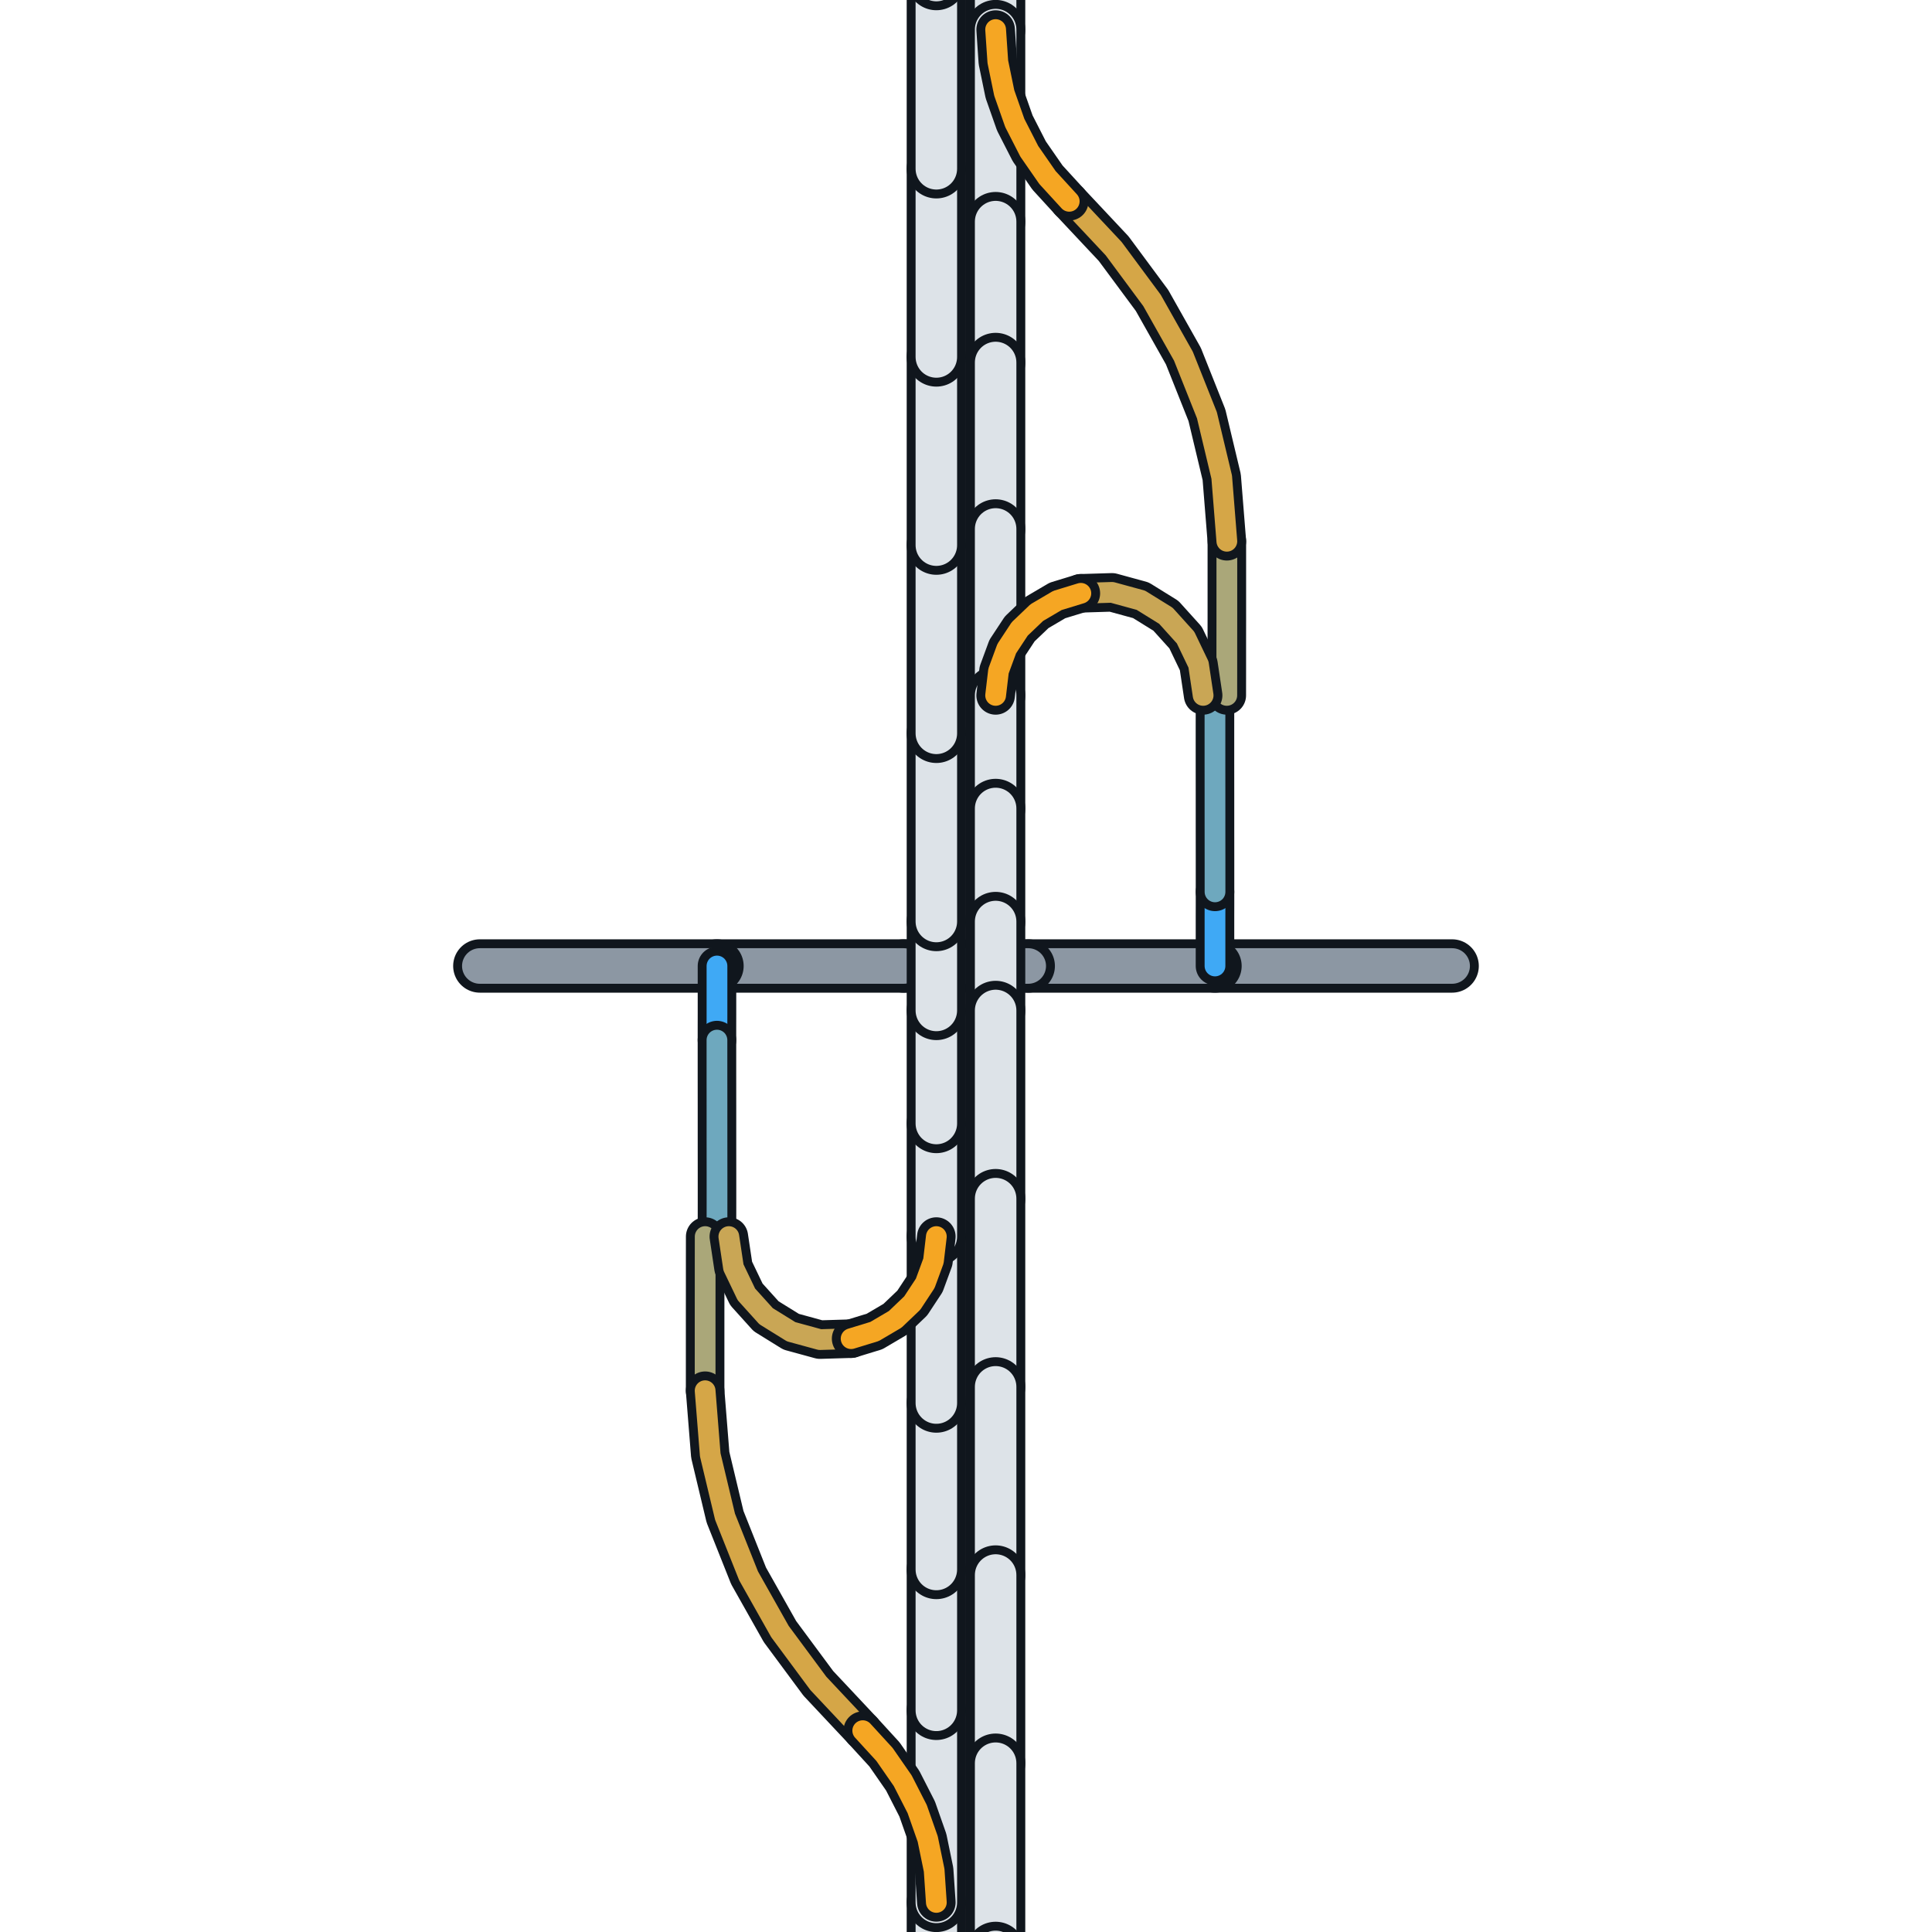
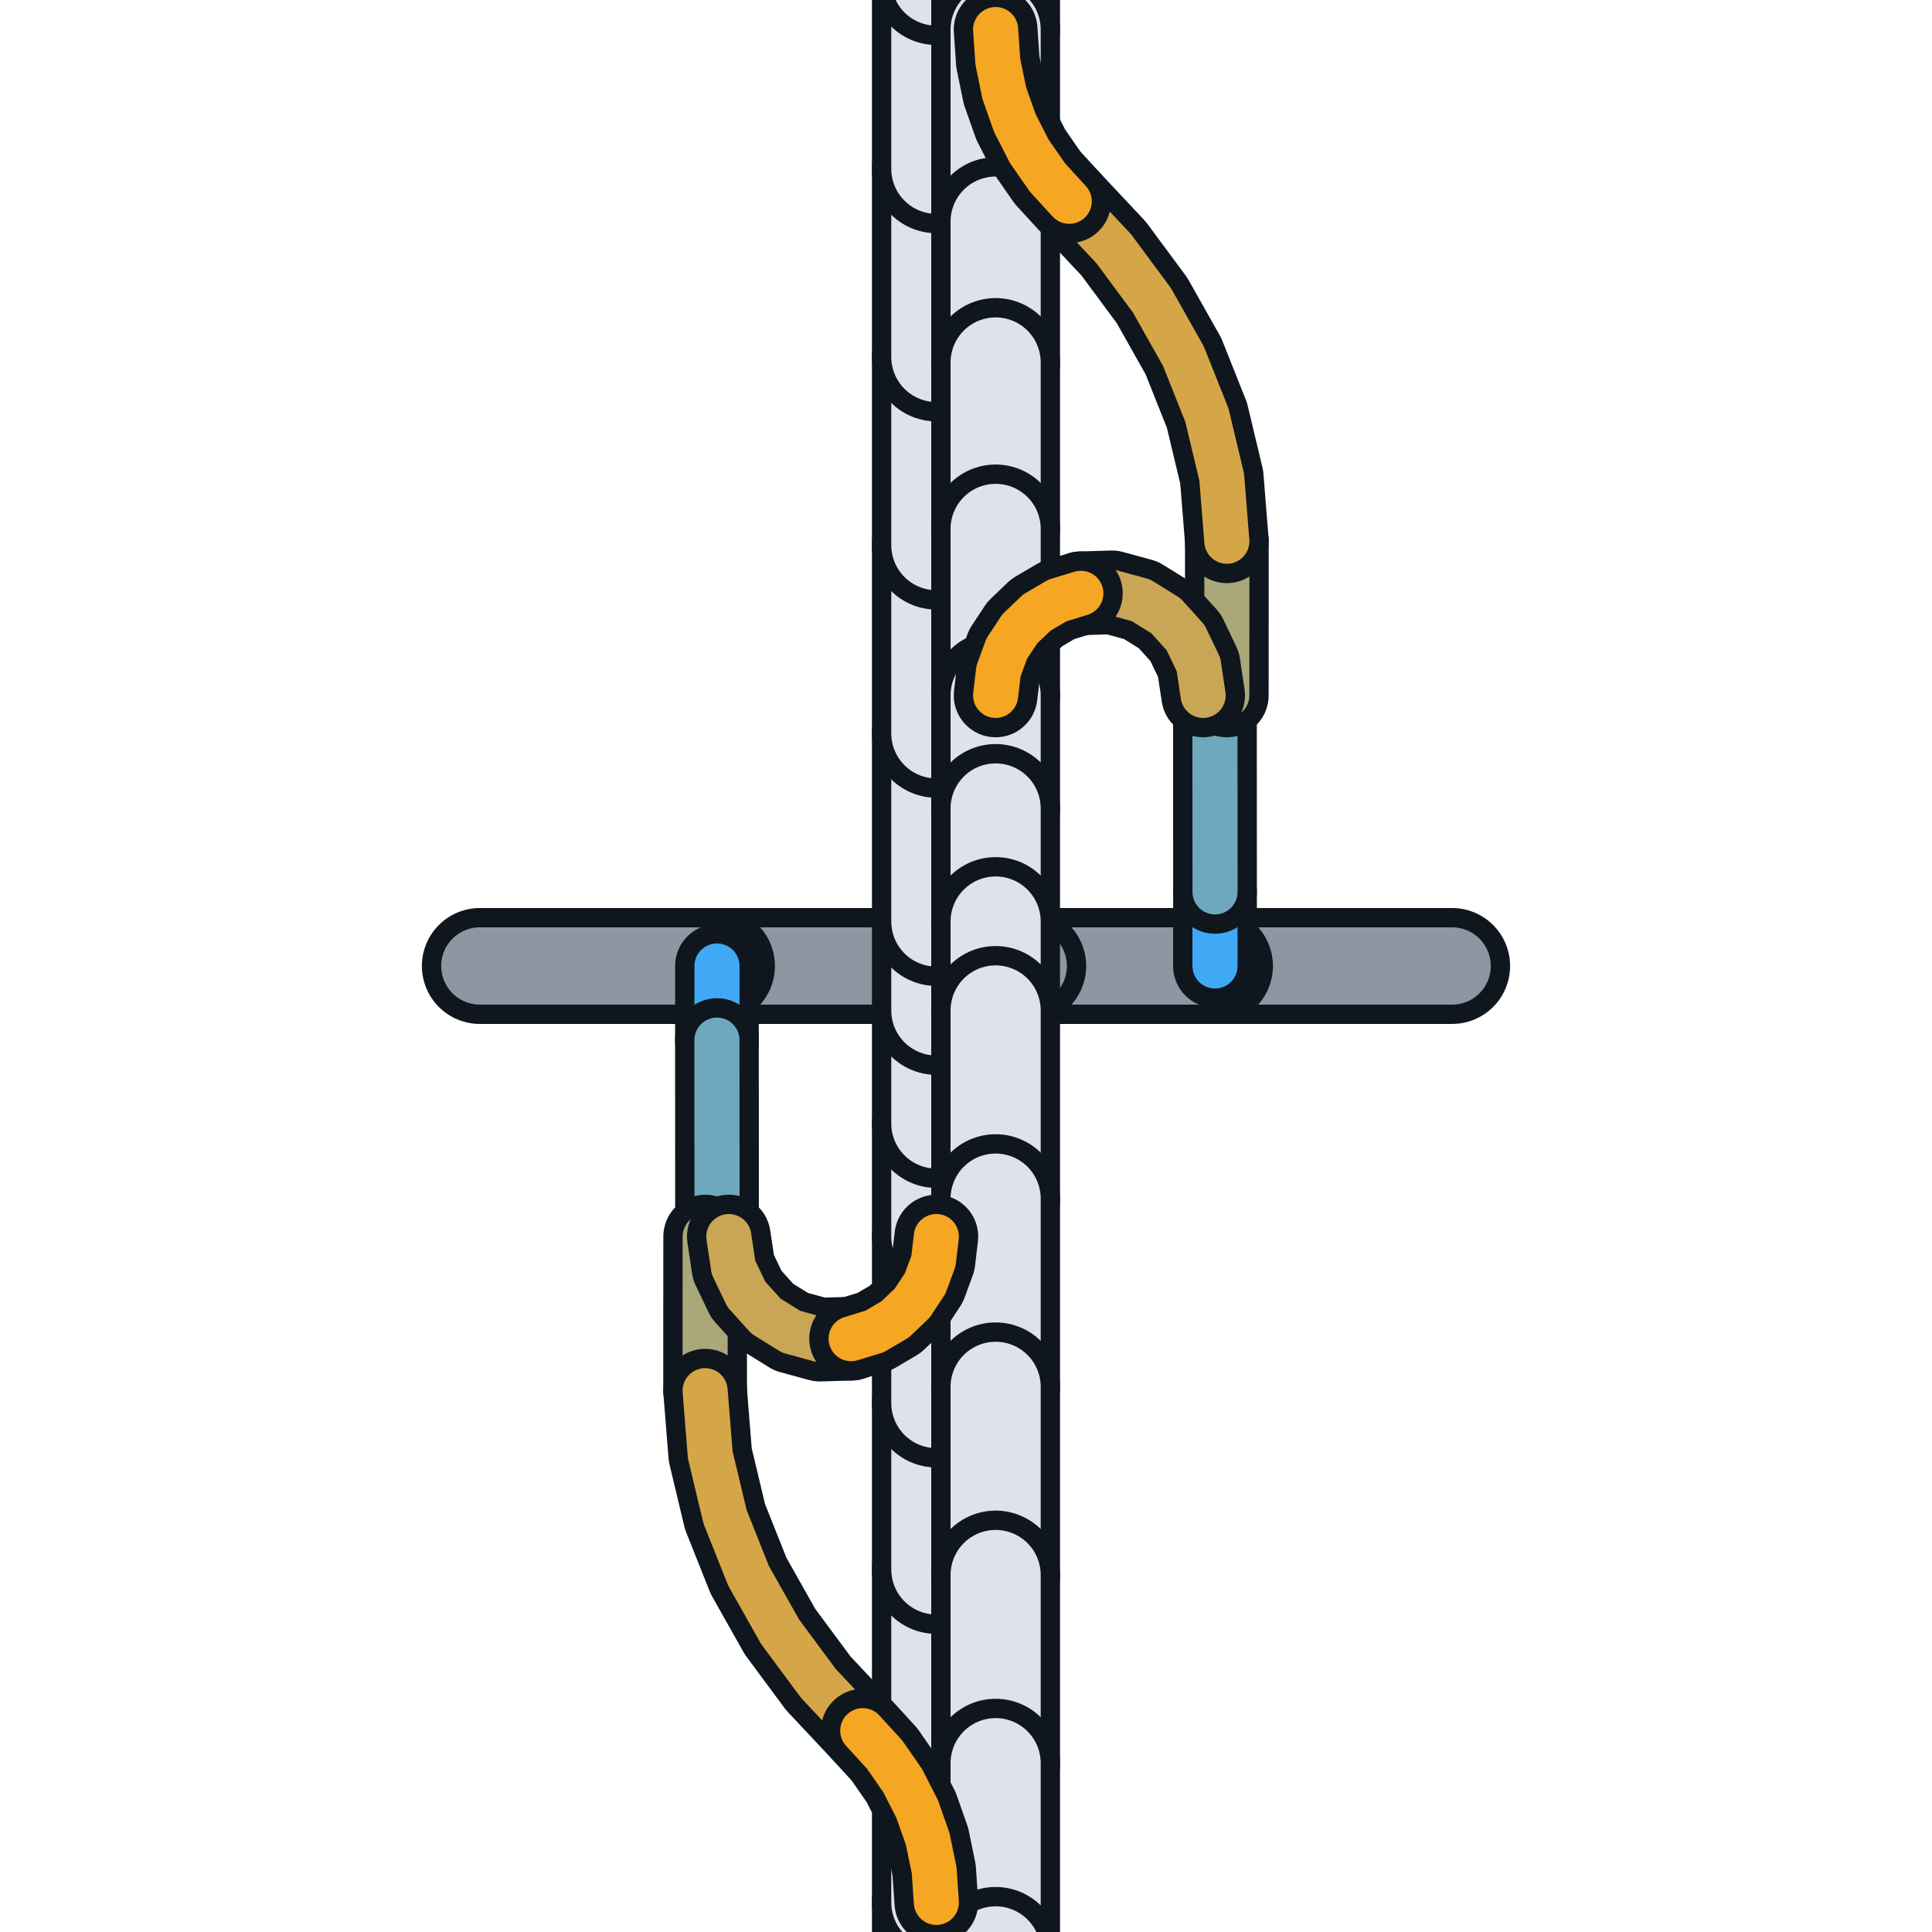
<svg xmlns="http://www.w3.org/2000/svg" viewBox="-325.87 -325.87 651.75 651.75">
-   <path d="M84,0L97.33,0L110.67,0L124,0L137.33,0L150.67,0L164,0" stroke="#10161d" stroke-width="18" fill="none" stroke-linecap="round" stroke-linejoin="round" />
-   <path d="M84,0L97.33,0L110.67,0L124,0L137.33,0L150.67,0L164,0" stroke="#8C97A3" stroke-width="12" fill="none" stroke-linecap="round" stroke-linejoin="round" />
-   <path d="M21,0L31.5,0L42,0L52.5,0L63,0L73.5,0L84,0" stroke="#10161d" stroke-width="18" fill="none" stroke-linecap="round" stroke-linejoin="round" />
-   <path d="M21,0L31.5,0L42,0L52.5,0L63,0L73.5,0L84,0" stroke="#8C97A3" stroke-width="12" fill="none" stroke-linecap="round" stroke-linejoin="round" />
-   <path d="M-21,-0L-14,-0L-7,-0L0,-0L7,0L14,0L21,0" stroke="#10161d" stroke-width="18" fill="none" stroke-linecap="round" stroke-linejoin="round" />
-   <path d="M-21,-0L-14,-0L-7,-0L0,-0L7,0L14,0L21,0" stroke="#8C97A3" stroke-width="12" fill="none" stroke-linecap="round" stroke-linejoin="round" />
-   <path d="M-84,-0L-73.5,-0L-63,-0L-52.5,-0L-42,-0L-31.5,-0L-21,-0" stroke="#10161d" stroke-width="18" fill="none" stroke-linecap="round" stroke-linejoin="round" />
-   <path d="M-84,-0L-73.5,-0L-63,-0L-52.5,-0L-42,-0L-31.5,-0L-21,-0" stroke="#8C97A3" stroke-width="12" fill="none" stroke-linecap="round" stroke-linejoin="round" />
-   <path d="M-164,-0L-150.67,-0L-137.33,-0L-124,-0L-110.67,-0L-97.33,-0L-84,-0" stroke="#10161d" stroke-width="18" fill="none" stroke-linecap="round" stroke-linejoin="round" />
-   <path d="M-164,-0L-150.67,-0L-137.33,-0L-124,-0L-110.67,-0L-97.33,-0L-84,-0" stroke="#8C97A3" stroke-width="12" fill="none" stroke-linecap="round" stroke-linejoin="round" />
-   <path d="M-84.01,25L-84.01,20.83L-84,16.67L-84,12.5L-84,8.33L-84,4.17L-84,-0" stroke="#10161d" stroke-width="13" fill="none" stroke-linecap="round" stroke-linejoin="round" />
-   <path d="M-84.01,25L-84.01,20.83L-84,16.67L-84,12.5L-84,8.33L-84,4.17L-84,-0" stroke="#3FA9F5" stroke-width="7" fill="none" stroke-linecap="round" stroke-linejoin="round" />
-   <path d="M84.01,-25L84.01,-20.83L84,-16.67L84,-12.5L84,-8.33L84,-4.17L84,0" stroke="#10161d" stroke-width="13" fill="none" stroke-linecap="round" stroke-linejoin="round" />
-   <path d="M84.01,-25L84.01,-20.83L84,-16.67L84,-12.5L84,-8.33L84,-4.17L84,0" stroke="#3FA9F5" stroke-width="7" fill="none" stroke-linecap="round" stroke-linejoin="round" />
-   <path d="M-84,91.28L-83.99,80.24L-83.99,69.19L-84,58.14L-84,47.09L-84.01,36.05L-84.01,25" stroke="#10161d" stroke-width="13" fill="none" stroke-linecap="round" stroke-linejoin="round" />
-   <path d="M-84,91.28L-83.99,80.24L-83.99,69.19L-84,58.14L-84,47.09L-84.01,36.05L-84.01,25" stroke="#6EA8BE" stroke-width="7" fill="none" stroke-linecap="round" stroke-linejoin="round" />
-   <path d="M84,-91.28L83.99,-80.24L83.99,-69.19L84,-58.14L84,-47.09L84.01,-36.05L84.01,-25" stroke="#10161d" stroke-width="13" fill="none" stroke-linecap="round" stroke-linejoin="round" />
-   <path d="M84,-91.28L83.99,-80.24L83.99,-69.19L84,-58.14L84,-47.09L84.01,-36.05L84.01,-25" stroke="#6EA8BE" stroke-width="7" fill="none" stroke-linecap="round" stroke-linejoin="round" />
-   <path d="M-87.98,91.28L-87.99,99.95L-87.99,108.62L-88,117.28L-88,125.95L-88,134.62L-88,143.28" stroke="#10161d" stroke-width="13" fill="none" stroke-linecap="round" stroke-linejoin="round" />
-   <path d="M-87.98,91.28L-87.99,99.95L-87.99,108.62L-88,117.28L-88,125.95L-88,134.62L-88,143.28" stroke="#AAA779" stroke-width="7" fill="none" stroke-linecap="round" stroke-linejoin="round" />
-   <path d="M87.98,-91.28L87.99,-99.95L87.99,-108.62L88,-117.28L88,-125.95L88,-134.62L88,-143.28" stroke="#10161d" stroke-width="13" fill="none" stroke-linecap="round" stroke-linejoin="round" />
-   <path d="M87.98,-91.28L87.99,-99.95L87.99,-108.62L88,-117.28L88,-125.95L88,-134.62L88,-143.28" stroke="#AAA779" stroke-width="7" fill="none" stroke-linecap="round" stroke-linejoin="round" />
-   <path d="M-38.75,125.72L-49.26,126.04L-58.99,123.38L-67.43,118.15L-74.08,110.78L-78.44,101.69L-80,91.28" stroke="#10161d" stroke-width="13" fill="none" stroke-linecap="round" stroke-linejoin="round" />
-   <path d="M-38.75,125.72L-49.26,126.04L-58.99,123.38L-67.43,118.15L-74.08,110.78L-78.44,101.69L-80,91.28" stroke="#C9A655" stroke-width="7" fill="none" stroke-linecap="round" stroke-linejoin="round" />
-   <path d="M38.75,-125.72L49.26,-126.04L58.99,-123.38L67.43,-118.15L74.08,-110.78L78.44,-101.69L80,-91.28" stroke="#10161d" stroke-width="13" fill="none" stroke-linecap="round" stroke-linejoin="round" />
-   <path d="M38.75,-125.72L49.26,-126.04L58.99,-123.38L67.43,-118.15L74.08,-110.78L78.44,-101.69L80,-91.28" stroke="#C9A655" stroke-width="7" fill="none" stroke-linecap="round" stroke-linejoin="round" />
-   <path d="M-88,143.28L-86.27,164.92L-81.28,185.8L-73.34,205.74L-62.75,224.53L-49.81,242L-34.83,257.96" stroke="#10161d" stroke-width="13" fill="none" stroke-linecap="round" stroke-linejoin="round" />
-   <path d="M-88,143.28L-86.27,164.92L-81.28,185.8L-73.34,205.74L-62.75,224.53L-49.81,242L-34.83,257.96" stroke="#D5A647" stroke-width="7" fill="none" stroke-linecap="round" stroke-linejoin="round" />
-   <path d="M88,-143.28L86.27,-164.92L81.28,-185.8L73.34,-205.74L62.75,-224.53L49.81,-242L34.83,-257.96" stroke="#10161d" stroke-width="13" fill="none" stroke-linecap="round" stroke-linejoin="round" />
-   <path d="M88,-143.28L86.27,-164.92L81.28,-185.8L73.34,-205.74L62.75,-224.53L49.81,-242L34.83,-257.96" stroke="#D5A647" stroke-width="7" fill="none" stroke-linecap="round" stroke-linejoin="round" />
-   <path d="M-10,355.9L-10,362.57L-10,369.23L-10,375.9L-10,382.57L-10,389.23L-10,395.9" stroke="#10161d" stroke-width="20" fill="none" stroke-linecap="round" stroke-linejoin="round" />
-   <path d="M-10,355.9L-10,362.57L-10,369.23L-10,375.9L-10,382.57L-10,389.23L-10,395.9" stroke="#DDE3E8" stroke-width="14" fill="none" stroke-linecap="round" stroke-linejoin="round" />
-   <path d="M-10,315.9L-10,322.57L-10,329.23L-10,335.9L-10,342.57L-10,349.23L-10,355.9" stroke="#10161d" stroke-width="20" fill="none" stroke-linecap="round" stroke-linejoin="round" />
-   <path d="M-10,315.9L-10,322.57L-10,329.23L-10,335.9L-10,342.57L-10,349.23L-10,355.9" stroke="#DDE3E8" stroke-width="14" fill="none" stroke-linecap="round" stroke-linejoin="round" />
-   <path d="M-10,251.11L-10,261.91L-10,272.71L-10,283.51L-10,294.3L-10,305.1L-10,315.9" stroke="#10161d" stroke-width="20" fill="none" stroke-linecap="round" stroke-linejoin="round" />
-   <path d="M-10,251.11L-10,261.91L-10,272.71L-10,283.51L-10,294.3L-10,305.1L-10,315.9" stroke="#DDE3E8" stroke-width="14" fill="none" stroke-linecap="round" stroke-linejoin="round" />
-   <path d="M-10,203.59L-10,211.51L-10,219.43L-10,227.35L-10,235.27L-10,243.19L-10,251.11" stroke="#10161d" stroke-width="20" fill="none" stroke-linecap="round" stroke-linejoin="round" />
-   <path d="M-10,203.59L-10,211.51L-10,219.43L-10,227.35L-10,235.27L-10,243.19L-10,251.11" stroke="#DDE3E8" stroke-width="14" fill="none" stroke-linecap="round" stroke-linejoin="round" />
-   <path d="M-10,147.44L-10,156.8L-10,166.16L-10,175.52L-10,184.87L-10,194.23L-10,203.59" stroke="#10161d" stroke-width="20" fill="none" stroke-linecap="round" stroke-linejoin="round" />
-   <path d="M-10,147.44L-10,156.8L-10,166.16L-10,175.52L-10,184.87L-10,194.23L-10,203.59" stroke="#DDE3E8" stroke-width="14" fill="none" stroke-linecap="round" stroke-linejoin="round" />
-   <path d="M-10,91.28L-10,100.64L-10,110L-10,119.36L-10,128.72L-10,138.08L-10,147.44" stroke="#10161d" stroke-width="20" fill="none" stroke-linecap="round" stroke-linejoin="round" />
-   <path d="M-10,91.28L-10,100.64L-10,110L-10,119.36L-10,128.72L-10,138.08L-10,147.44" stroke="#DDE3E8" stroke-width="14" fill="none" stroke-linecap="round" stroke-linejoin="round" />
-   <path d="M-10,53.14L-10,59.5L-10,65.86L-10,72.21L-10,78.57L-10,84.93L-10,91.28" stroke="#10161d" stroke-width="20" fill="none" stroke-linecap="round" stroke-linejoin="round" />
-   <path d="M-10,53.14L-10,59.5L-10,65.86L-10,72.21L-10,78.57L-10,84.93L-10,91.28" stroke="#DDE3E8" stroke-width="14" fill="none" stroke-linecap="round" stroke-linejoin="round" />
-   <path d="M-10,15L-10,21.36L-10,27.71L-10,34.07L-10,40.43L-10,46.79L-10,53.14" stroke="#10161d" stroke-width="20" fill="none" stroke-linecap="round" stroke-linejoin="round" />
-   <path d="M-10,15L-10,21.36L-10,27.71L-10,34.07L-10,40.43L-10,46.79L-10,53.14" stroke="#DDE3E8" stroke-width="14" fill="none" stroke-linecap="round" stroke-linejoin="round" />
-   <path d="M-10,-15L-10,-10L-10,-5L-10,-0L-10,5L-10,10L-10,15" stroke="#10161d" stroke-width="20" fill="none" stroke-linecap="round" stroke-linejoin="round" />
-   <path d="M-10,-15L-10,-10L-10,-5L-10,-0L-10,5L-10,10L-10,15" stroke="#DDE3E8" stroke-width="14" fill="none" stroke-linecap="round" stroke-linejoin="round" />
-   <path d="M-10,-78.48L-10,-67.9L-10,-57.32L-10,-46.74L-10,-36.16L-10,-25.58L-10,-15" stroke="#10161d" stroke-width="20" fill="none" stroke-linecap="round" stroke-linejoin="round" />
-   <path d="M-10,-78.48L-10,-67.9L-10,-57.32L-10,-46.74L-10,-36.16L-10,-25.58L-10,-15" stroke="#DDE3E8" stroke-width="14" fill="none" stroke-linecap="round" stroke-linejoin="round" />
-   <path d="M-10,-141.97L-10,-131.39L-10,-120.81L-10,-110.22L-10,-99.64L-10,-89.06L-10,-78.48" stroke="#10161d" stroke-width="20" fill="none" stroke-linecap="round" stroke-linejoin="round" />
-   <path d="M-10,-141.97L-10,-131.39L-10,-120.81L-10,-110.22L-10,-99.64L-10,-89.06L-10,-78.48" stroke="#DDE3E8" stroke-width="14" fill="none" stroke-linecap="round" stroke-linejoin="round" />
-   <path d="M-10,-205.45L-10,-194.87L-10,-184.29L-10,-173.71L-10,-163.13L-10,-152.55L-10,-141.97" stroke="#10161d" stroke-width="20" fill="none" stroke-linecap="round" stroke-linejoin="round" />
-   <path d="M-10,-205.45L-10,-194.87L-10,-184.29L-10,-173.71L-10,-163.13L-10,-152.55L-10,-141.97" stroke="#DDE3E8" stroke-width="14" fill="none" stroke-linecap="round" stroke-linejoin="round" />
-   <path d="M-10,-268.93L-10,-258.35L-10,-247.77L-10,-237.19L-10,-226.61L-10,-216.03L-10,-205.45" stroke="#10161d" stroke-width="20" fill="none" stroke-linecap="round" stroke-linejoin="round" />
-   <path d="M-10,-268.93L-10,-258.35L-10,-247.77L-10,-237.19L-10,-226.61L-10,-216.03L-10,-205.45" stroke="#DDE3E8" stroke-width="14" fill="none" stroke-linecap="round" stroke-linejoin="round" />
-   <path d="M-10,-332.42L-10,-321.84L-10,-311.26L-10,-300.67L-10,-290.09L-10,-279.51L-10,-268.93" stroke="#10161d" stroke-width="20" fill="none" stroke-linecap="round" stroke-linejoin="round" />
-   <path d="M-10,-332.42L-10,-321.84L-10,-311.26L-10,-300.67L-10,-290.09L-10,-279.51L-10,-268.93" stroke="#DDE3E8" stroke-width="14" fill="none" stroke-linecap="round" stroke-linejoin="round" />
-   <path d="M-10,-395.9L-10,-385.32L-10,-374.74L-10,-364.16L-10,-353.58L-10,-343L-10,-332.42" stroke="#10161d" stroke-width="20" fill="none" stroke-linecap="round" stroke-linejoin="round" />
-   <path d="M-10,-395.9L-10,-385.32L-10,-374.74L-10,-364.16L-10,-353.58L-10,-343L-10,-332.42" stroke="#DDE3E8" stroke-width="14" fill="none" stroke-linecap="round" stroke-linejoin="round" />
-   <path d="M10,-355.9L10,-362.57L10,-369.23L10,-375.9L10,-382.57L10,-389.23L10,-395.9" stroke="#10161d" stroke-width="20" fill="none" stroke-linecap="round" stroke-linejoin="round" />
-   <path d="M10,-355.9L10,-362.57L10,-369.23L10,-375.9L10,-382.57L10,-389.23L10,-395.9" stroke="#DDE3E8" stroke-width="14" fill="none" stroke-linecap="round" stroke-linejoin="round" />
-   <path d="M10,-315.9L10,-322.57L10,-329.23L10,-335.9L10,-342.57L10,-349.23L10,-355.9" stroke="#10161d" stroke-width="20" fill="none" stroke-linecap="round" stroke-linejoin="round" />
-   <path d="M10,-315.9L10,-322.57L10,-329.23L10,-335.9L10,-342.57L10,-349.23L10,-355.9" stroke="#DDE3E8" stroke-width="14" fill="none" stroke-linecap="round" stroke-linejoin="round" />
-   <path d="M10,-251.11L10,-261.91L10,-272.71L10,-283.51L10,-294.3L10,-305.1L10,-315.9" stroke="#10161d" stroke-width="20" fill="none" stroke-linecap="round" stroke-linejoin="round" />
-   <path d="M10,-251.11L10,-261.91L10,-272.71L10,-283.51L10,-294.3L10,-305.1L10,-315.9" stroke="#DDE3E8" stroke-width="14" fill="none" stroke-linecap="round" stroke-linejoin="round" />
-   <path d="M10,-203.59L10,-211.51L10,-219.43L10,-227.35L10,-235.27L10,-243.19L10,-251.11" stroke="#10161d" stroke-width="20" fill="none" stroke-linecap="round" stroke-linejoin="round" />
-   <path d="M10,-203.59L10,-211.51L10,-219.43L10,-227.35L10,-235.27L10,-243.19L10,-251.11" stroke="#DDE3E8" stroke-width="14" fill="none" stroke-linecap="round" stroke-linejoin="round" />
-   <path d="M10,-147.44L10,-156.8L10,-166.16L10,-175.52L10,-184.87L10,-194.23L10,-203.59" stroke="#10161d" stroke-width="20" fill="none" stroke-linecap="round" stroke-linejoin="round" />
-   <path d="M10,-147.44L10,-156.8L10,-166.16L10,-175.52L10,-184.87L10,-194.23L10,-203.59" stroke="#DDE3E8" stroke-width="14" fill="none" stroke-linecap="round" stroke-linejoin="round" />
-   <path d="M10,-91.28L10,-100.64L10,-110L10,-119.36L10,-128.72L10,-138.08L10,-147.44" stroke="#10161d" stroke-width="20" fill="none" stroke-linecap="round" stroke-linejoin="round" />
-   <path d="M10,-91.28L10,-100.64L10,-110L10,-119.36L10,-128.72L10,-138.08L10,-147.44" stroke="#DDE3E8" stroke-width="14" fill="none" stroke-linecap="round" stroke-linejoin="round" />
-   <path d="M10,-53.14L10,-59.5L10,-65.86L10,-72.21L10,-78.57L10,-84.93L10,-91.28" stroke="#10161d" stroke-width="20" fill="none" stroke-linecap="round" stroke-linejoin="round" />
-   <path d="M10,-53.14L10,-59.5L10,-65.86L10,-72.21L10,-78.57L10,-84.93L10,-91.28" stroke="#DDE3E8" stroke-width="14" fill="none" stroke-linecap="round" stroke-linejoin="round" />
-   <path d="M10,-15L10,-21.36L10,-27.71L10,-34.07L10,-40.43L10,-46.79L10,-53.14" stroke="#10161d" stroke-width="20" fill="none" stroke-linecap="round" stroke-linejoin="round" />
-   <path d="M10,-15L10,-21.36L10,-27.71L10,-34.07L10,-40.43L10,-46.79L10,-53.14" stroke="#DDE3E8" stroke-width="14" fill="none" stroke-linecap="round" stroke-linejoin="round" />
-   <path d="M10,15L10,10L10,5L10,0L10,-5L10,-10L10,-15" stroke="#10161d" stroke-width="20" fill="none" stroke-linecap="round" stroke-linejoin="round" />
-   <path d="M10,15L10,10L10,5L10,0L10,-5L10,-10L10,-15" stroke="#DDE3E8" stroke-width="14" fill="none" stroke-linecap="round" stroke-linejoin="round" />
-   <path d="M10,78.48L10,67.9L10,57.32L10,46.74L10,36.16L10,25.58L10,15" stroke="#10161d" stroke-width="20" fill="none" stroke-linecap="round" stroke-linejoin="round" />
-   <path d="M10,78.48L10,67.9L10,57.32L10,46.74L10,36.16L10,25.58L10,15" stroke="#DDE3E8" stroke-width="14" fill="none" stroke-linecap="round" stroke-linejoin="round" />
-   <path d="M10,141.97L10,131.39L10,120.81L10,110.22L10,99.64L10,89.06L10,78.48" stroke="#10161d" stroke-width="20" fill="none" stroke-linecap="round" stroke-linejoin="round" />
-   <path d="M10,141.97L10,131.39L10,120.81L10,110.22L10,99.64L10,89.06L10,78.48" stroke="#DDE3E8" stroke-width="14" fill="none" stroke-linecap="round" stroke-linejoin="round" />
-   <path d="M10,205.45L10,194.87L10,184.29L10,173.71L10,163.13L10,152.55L10,141.97" stroke="#10161d" stroke-width="20" fill="none" stroke-linecap="round" stroke-linejoin="round" />
-   <path d="M10,205.45L10,194.87L10,184.29L10,173.71L10,163.13L10,152.55L10,141.97" stroke="#DDE3E8" stroke-width="14" fill="none" stroke-linecap="round" stroke-linejoin="round" />
-   <path d="M10,268.93L10,258.35L10,247.77L10,237.19L10,226.61L10,216.03L10,205.45" stroke="#10161d" stroke-width="20" fill="none" stroke-linecap="round" stroke-linejoin="round" />
-   <path d="M10,268.93L10,258.35L10,247.77L10,237.19L10,226.61L10,216.03L10,205.45" stroke="#DDE3E8" stroke-width="14" fill="none" stroke-linecap="round" stroke-linejoin="round" />
-   <path d="M10,332.42L10,321.84L10,311.26L10,300.67L10,290.09L10,279.51L10,268.93" stroke="#10161d" stroke-width="20" fill="none" stroke-linecap="round" stroke-linejoin="round" />
-   <path d="M10,332.42L10,321.84L10,311.26L10,300.67L10,290.09L10,279.51L10,268.93" stroke="#DDE3E8" stroke-width="14" fill="none" stroke-linecap="round" stroke-linejoin="round" />
-   <path d="M10,395.9L10,385.32L10,374.74L10,364.16L10,353.58L10,343L10,332.42" stroke="#10161d" stroke-width="20" fill="none" stroke-linecap="round" stroke-linejoin="round" />
-   <path d="M10,395.9L10,385.32L10,374.74L10,364.16L10,353.58L10,343L10,332.42" stroke="#DDE3E8" stroke-width="14" fill="none" stroke-linecap="round" stroke-linejoin="round" />
-   <path d="M-10,91.28L-10.97,99.5L-13.75,107.06L-18.13,113.71L-23.89,119.21L-30.84,123.3L-38.75,125.72" stroke="#10161d" stroke-width="13" fill="none" stroke-linecap="round" stroke-linejoin="round" />
-   <path d="M-10,91.28L-10.97,99.5L-13.75,107.06L-18.13,113.71L-23.89,119.21L-30.84,123.3L-38.75,125.72" stroke="#F5A623" stroke-width="7" fill="none" stroke-linecap="round" stroke-linejoin="round" />
-   <path d="M-34.83,257.96L-27.49,265.98L-21.35,274.83L-16.47,284.38L-12.91,294.5L-10.74,305.05L-10,315.9" stroke="#10161d" stroke-width="13" fill="none" stroke-linecap="round" stroke-linejoin="round" />
-   <path d="M-34.83,257.96L-27.49,265.98L-21.35,274.83L-16.47,284.38L-12.91,294.5L-10.74,305.05L-10,315.9" stroke="#F5A623" stroke-width="7" fill="none" stroke-linecap="round" stroke-linejoin="round" />
-   <path d="M10,-91.28L10.97,-99.5L13.75,-107.06L18.13,-113.71L23.89,-119.21L30.84,-123.3L38.75,-125.72" stroke="#10161d" stroke-width="13" fill="none" stroke-linecap="round" stroke-linejoin="round" />
-   <path d="M10,-91.28L10.97,-99.5L13.75,-107.06L18.13,-113.71L23.89,-119.21L30.84,-123.3L38.75,-125.72" stroke="#F5A623" stroke-width="7" fill="none" stroke-linecap="round" stroke-linejoin="round" />
-   <path d="M34.83,-257.96L27.49,-265.98L21.35,-274.83L16.47,-284.38L12.91,-294.5L10.74,-305.05L10,-315.9" stroke="#10161d" stroke-width="13" fill="none" stroke-linecap="round" stroke-linejoin="round" />
-   <path d="M34.83,-257.96L27.49,-265.98L21.35,-274.83L16.47,-284.38L12.91,-294.5L10.74,-305.05L10,-315.9" stroke="#F5A623" stroke-width="7" fill="none" stroke-linecap="round" stroke-linejoin="round" />
+   <path d="M84,0L97.33,0L110.67,0L124,0L137.33,0L150.67,0L164,0" stroke="#10161d" stroke-width="39.1" fill="none" stroke-linecap="round" stroke-linejoin="round" />
+   <path d="M84,0L97.33,0L110.67,0L124,0L137.33,0L150.67,0L164,0" stroke="#8C97A3" stroke-width="26.07" fill="none" stroke-linecap="round" stroke-linejoin="round" />
+   <path d="M21,0L31.5,0L42,0L52.5,0L63,0L73.5,0L84,0" stroke="#10161d" stroke-width="39.1" fill="none" stroke-linecap="round" stroke-linejoin="round" />
+   <path d="M21,0L31.5,0L42,0L52.5,0L63,0L73.5,0L84,0" stroke="#8C97A3" stroke-width="26.07" fill="none" stroke-linecap="round" stroke-linejoin="round" />
+   <path d="M-21,-0L-14,-0L-7,-0L0,-0L7,0L14,0L21,0" stroke="#10161d" stroke-width="39.1" fill="none" stroke-linecap="round" stroke-linejoin="round" />
+   <path d="M-21,-0L-14,-0L-7,-0L0,-0L7,0L14,0L21,0" stroke="#8C97A3" stroke-width="26.07" fill="none" stroke-linecap="round" stroke-linejoin="round" />
+   <path d="M-84,-0L-73.5,-0L-63,-0L-52.5,-0L-42,-0L-31.5,-0L-21,-0" stroke="#10161d" stroke-width="39.1" fill="none" stroke-linecap="round" stroke-linejoin="round" />
+   <path d="M-84,-0L-73.5,-0L-63,-0L-52.5,-0L-42,-0L-31.5,-0L-21,-0" stroke="#8C97A3" stroke-width="26.07" fill="none" stroke-linecap="round" stroke-linejoin="round" />
+   <path d="M-164,-0L-150.67,-0L-137.33,-0L-124,-0L-110.67,-0L-97.33,-0L-84,-0" stroke="#10161d" stroke-width="39.1" fill="none" stroke-linecap="round" stroke-linejoin="round" />
+   <path d="M-164,-0L-150.67,-0L-137.33,-0L-124,-0L-110.67,-0L-97.33,-0L-84,-0" stroke="#8C97A3" stroke-width="26.07" fill="none" stroke-linecap="round" stroke-linejoin="round" />
+   <path d="M-84.01,25L-84.01,20.83L-84,16.67L-84,12.5L-84,8.33L-84,4.17L-84,-0" stroke="#10161d" stroke-width="28.24" fill="none" stroke-linecap="round" stroke-linejoin="round" />
+   <path d="M-84.01,25L-84.01,20.83L-84,16.67L-84,12.5L-84,8.33L-84,4.17L-84,-0" stroke="#3FA9F5" stroke-width="15.21" fill="none" stroke-linecap="round" stroke-linejoin="round" />
+   <path d="M84.01,-25L84.01,-20.83L84,-16.67L84,-12.5L84,-8.33L84,-4.17L84,0" stroke="#10161d" stroke-width="28.24" fill="none" stroke-linecap="round" stroke-linejoin="round" />
+   <path d="M84.01,-25L84.01,-20.83L84,-16.67L84,-12.5L84,-8.33L84,-4.17L84,0" stroke="#3FA9F5" stroke-width="15.21" fill="none" stroke-linecap="round" stroke-linejoin="round" />
+   <path d="M-84,91.28L-83.99,80.24L-83.99,69.19L-84,58.14L-84,47.09L-84.01,36.05L-84.01,25" stroke="#10161d" stroke-width="28.24" fill="none" stroke-linecap="round" stroke-linejoin="round" />
+   <path d="M-84,91.28L-83.99,80.24L-83.99,69.19L-84,58.14L-84,47.09L-84.01,36.05L-84.01,25" stroke="#6EA8BE" stroke-width="15.21" fill="none" stroke-linecap="round" stroke-linejoin="round" />
+   <path d="M84,-91.28L83.99,-80.24L83.99,-69.19L84,-58.14L84,-47.09L84.01,-36.05L84.01,-25" stroke="#10161d" stroke-width="28.24" fill="none" stroke-linecap="round" stroke-linejoin="round" />
+   <path d="M84,-91.28L83.99,-80.24L83.99,-69.19L84,-58.14L84,-47.09L84.01,-36.05L84.01,-25" stroke="#6EA8BE" stroke-width="15.21" fill="none" stroke-linecap="round" stroke-linejoin="round" />
+   <path d="M-87.98,91.28L-87.99,99.95L-87.99,108.62L-88,117.28L-88,125.95L-88,134.62L-88,143.28" stroke="#10161d" stroke-width="28.24" fill="none" stroke-linecap="round" stroke-linejoin="round" />
+   <path d="M-87.98,91.28L-87.99,99.95L-87.99,108.62L-88,117.28L-88,125.95L-88,134.62L-88,143.28" stroke="#AAA779" stroke-width="15.21" fill="none" stroke-linecap="round" stroke-linejoin="round" />
+   <path d="M87.98,-91.28L87.99,-99.95L87.99,-108.62L88,-117.28L88,-125.95L88,-134.62L88,-143.28" stroke="#10161d" stroke-width="28.24" fill="none" stroke-linecap="round" stroke-linejoin="round" />
+   <path d="M87.98,-91.28L87.99,-99.95L87.99,-108.62L88,-117.28L88,-125.95L88,-134.62L88,-143.28" stroke="#AAA779" stroke-width="15.21" fill="none" stroke-linecap="round" stroke-linejoin="round" />
+   <path d="M-38.75,125.72L-49.26,126.04L-58.99,123.38L-67.43,118.15L-74.08,110.78L-78.44,101.69L-80,91.28" stroke="#10161d" stroke-width="28.24" fill="none" stroke-linecap="round" stroke-linejoin="round" />
+   <path d="M-38.75,125.72L-49.26,126.04L-58.99,123.38L-67.43,118.15L-74.08,110.78L-78.44,101.69L-80,91.28" stroke="#C9A655" stroke-width="15.21" fill="none" stroke-linecap="round" stroke-linejoin="round" />
+   <path d="M38.75,-125.72L49.26,-126.04L58.99,-123.38L67.43,-118.15L74.08,-110.78L78.44,-101.69L80,-91.28" stroke="#10161d" stroke-width="28.24" fill="none" stroke-linecap="round" stroke-linejoin="round" />
+   <path d="M38.75,-125.72L49.26,-126.04L58.99,-123.38L67.43,-118.15L74.08,-110.78L78.44,-101.69L80,-91.28" stroke="#C9A655" stroke-width="15.21" fill="none" stroke-linecap="round" stroke-linejoin="round" />
+   <path d="M-88,143.28L-86.27,164.92L-81.28,185.8L-73.34,205.74L-62.75,224.53L-49.81,242L-34.83,257.96" stroke="#10161d" stroke-width="28.24" fill="none" stroke-linecap="round" stroke-linejoin="round" />
+   <path d="M-88,143.28L-86.27,164.92L-81.28,185.8L-73.34,205.74L-62.75,224.53L-49.81,242L-34.83,257.96" stroke="#D5A647" stroke-width="15.21" fill="none" stroke-linecap="round" stroke-linejoin="round" />
+   <path d="M88,-143.28L86.27,-164.92L81.28,-185.8L73.34,-205.74L62.75,-224.53L49.81,-242L34.83,-257.96" stroke="#10161d" stroke-width="28.24" fill="none" stroke-linecap="round" stroke-linejoin="round" />
+   <path d="M88,-143.28L86.27,-164.92L81.28,-185.8L73.34,-205.74L62.75,-224.53L49.81,-242L34.83,-257.96" stroke="#D5A647" stroke-width="15.21" fill="none" stroke-linecap="round" stroke-linejoin="round" />
+   <path d="M-10,355.9L-10,362.57L-10,369.23L-10,375.9L-10,382.57L-10,389.23L-10,395.9" stroke="#10161d" stroke-width="43.45" fill="none" stroke-linecap="round" stroke-linejoin="round" />
+   <path d="M-10,355.9L-10,362.57L-10,369.23L-10,375.9L-10,382.57L-10,389.23L-10,395.9" stroke="#DDE3E8" stroke-width="30.41" fill="none" stroke-linecap="round" stroke-linejoin="round" />
+   <path d="M-10,315.9L-10,322.57L-10,329.23L-10,335.9L-10,342.57L-10,349.23L-10,355.9" stroke="#10161d" stroke-width="43.45" fill="none" stroke-linecap="round" stroke-linejoin="round" />
+   <path d="M-10,315.9L-10,322.57L-10,329.23L-10,335.9L-10,342.57L-10,349.23L-10,355.9" stroke="#DDE3E8" stroke-width="30.41" fill="none" stroke-linecap="round" stroke-linejoin="round" />
+   <path d="M-10,251.11L-10,261.91L-10,272.71L-10,283.51L-10,294.3L-10,305.1L-10,315.9" stroke="#10161d" stroke-width="43.45" fill="none" stroke-linecap="round" stroke-linejoin="round" />
+   <path d="M-10,251.11L-10,261.91L-10,272.71L-10,283.51L-10,294.3L-10,305.1L-10,315.9" stroke="#DDE3E8" stroke-width="30.41" fill="none" stroke-linecap="round" stroke-linejoin="round" />
+   <path d="M-10,203.59L-10,211.51L-10,219.43L-10,227.35L-10,235.27L-10,243.19L-10,251.11" stroke="#10161d" stroke-width="43.45" fill="none" stroke-linecap="round" stroke-linejoin="round" />
+   <path d="M-10,203.59L-10,211.51L-10,219.43L-10,227.35L-10,235.27L-10,243.19L-10,251.11" stroke="#DDE3E8" stroke-width="30.41" fill="none" stroke-linecap="round" stroke-linejoin="round" />
+   <path d="M-10,147.44L-10,156.8L-10,166.16L-10,175.52L-10,184.87L-10,194.23L-10,203.59" stroke="#10161d" stroke-width="43.45" fill="none" stroke-linecap="round" stroke-linejoin="round" />
+   <path d="M-10,147.44L-10,156.8L-10,166.16L-10,175.52L-10,184.87L-10,194.23L-10,203.59" stroke="#DDE3E8" stroke-width="30.41" fill="none" stroke-linecap="round" stroke-linejoin="round" />
+   <path d="M-10,91.28L-10,100.64L-10,110L-10,119.36L-10,128.72L-10,138.08L-10,147.44" stroke="#10161d" stroke-width="43.45" fill="none" stroke-linecap="round" stroke-linejoin="round" />
+   <path d="M-10,91.28L-10,100.64L-10,110L-10,119.36L-10,128.72L-10,138.08L-10,147.44" stroke="#DDE3E8" stroke-width="30.41" fill="none" stroke-linecap="round" stroke-linejoin="round" />
+   <path d="M-10,53.14L-10,59.5L-10,65.86L-10,72.21L-10,78.57L-10,84.93L-10,91.28" stroke="#10161d" stroke-width="43.45" fill="none" stroke-linecap="round" stroke-linejoin="round" />
+   <path d="M-10,53.14L-10,59.5L-10,65.86L-10,72.21L-10,78.57L-10,84.93L-10,91.28" stroke="#DDE3E8" stroke-width="30.41" fill="none" stroke-linecap="round" stroke-linejoin="round" />
+   <path d="M-10,15L-10,21.36L-10,27.71L-10,34.07L-10,40.43L-10,46.79L-10,53.14" stroke="#10161d" stroke-width="43.45" fill="none" stroke-linecap="round" stroke-linejoin="round" />
+   <path d="M-10,15L-10,21.36L-10,27.71L-10,34.07L-10,40.43L-10,46.79L-10,53.14" stroke="#DDE3E8" stroke-width="30.41" fill="none" stroke-linecap="round" stroke-linejoin="round" />
+   <path d="M-10,-15L-10,-10L-10,-5L-10,-0L-10,5L-10,10L-10,15" stroke="#10161d" stroke-width="43.45" fill="none" stroke-linecap="round" stroke-linejoin="round" />
+   <path d="M-10,-15L-10,-10L-10,-5L-10,-0L-10,5L-10,10L-10,15" stroke="#DDE3E8" stroke-width="30.41" fill="none" stroke-linecap="round" stroke-linejoin="round" />
+   <path d="M-10,-78.48L-10,-67.9L-10,-57.32L-10,-46.74L-10,-36.16L-10,-25.58L-10,-15" stroke="#10161d" stroke-width="43.45" fill="none" stroke-linecap="round" stroke-linejoin="round" />
+   <path d="M-10,-78.48L-10,-67.9L-10,-57.32L-10,-46.74L-10,-36.16L-10,-25.58L-10,-15" stroke="#DDE3E8" stroke-width="30.41" fill="none" stroke-linecap="round" stroke-linejoin="round" />
+   <path d="M-10,-141.97L-10,-131.39L-10,-120.81L-10,-110.22L-10,-99.64L-10,-89.06L-10,-78.48" stroke="#10161d" stroke-width="43.45" fill="none" stroke-linecap="round" stroke-linejoin="round" />
+   <path d="M-10,-141.97L-10,-131.39L-10,-120.81L-10,-110.22L-10,-99.64L-10,-89.06L-10,-78.48" stroke="#DDE3E8" stroke-width="30.41" fill="none" stroke-linecap="round" stroke-linejoin="round" />
+   <path d="M-10,-205.45L-10,-194.87L-10,-184.29L-10,-173.71L-10,-163.13L-10,-152.55L-10,-141.97" stroke="#10161d" stroke-width="43.45" fill="none" stroke-linecap="round" stroke-linejoin="round" />
+   <path d="M-10,-205.45L-10,-194.87L-10,-184.29L-10,-173.71L-10,-163.13L-10,-152.55L-10,-141.97" stroke="#DDE3E8" stroke-width="30.41" fill="none" stroke-linecap="round" stroke-linejoin="round" />
+   <path d="M-10,-268.93L-10,-258.35L-10,-247.77L-10,-237.19L-10,-226.61L-10,-216.03L-10,-205.45" stroke="#10161d" stroke-width="43.45" fill="none" stroke-linecap="round" stroke-linejoin="round" />
+   <path d="M-10,-268.93L-10,-258.35L-10,-247.77L-10,-237.19L-10,-226.61L-10,-216.03L-10,-205.45" stroke="#DDE3E8" stroke-width="30.41" fill="none" stroke-linecap="round" stroke-linejoin="round" />
+   <path d="M-10,-332.42L-10,-321.84L-10,-311.26L-10,-300.67L-10,-290.09L-10,-279.51L-10,-268.93" stroke="#10161d" stroke-width="43.45" fill="none" stroke-linecap="round" stroke-linejoin="round" />
+   <path d="M-10,-332.42L-10,-321.84L-10,-311.26L-10,-300.67L-10,-290.09L-10,-279.51L-10,-268.93" stroke="#DDE3E8" stroke-width="30.41" fill="none" stroke-linecap="round" stroke-linejoin="round" />
+   <path d="M-10,-395.9L-10,-385.32L-10,-374.74L-10,-364.16L-10,-353.58L-10,-343L-10,-332.42" stroke="#10161d" stroke-width="43.45" fill="none" stroke-linecap="round" stroke-linejoin="round" />
+   <path d="M-10,-395.9L-10,-385.32L-10,-374.74L-10,-364.16L-10,-353.58L-10,-343L-10,-332.42" stroke="#DDE3E8" stroke-width="30.41" fill="none" stroke-linecap="round" stroke-linejoin="round" />
+   <path d="M10,-355.9L10,-362.57L10,-369.23L10,-375.9L10,-382.57L10,-389.23L10,-395.9" stroke="#10161d" stroke-width="43.45" fill="none" stroke-linecap="round" stroke-linejoin="round" />
+   <path d="M10,-355.9L10,-362.57L10,-369.23L10,-375.9L10,-382.57L10,-389.23L10,-395.9" stroke="#DDE3E8" stroke-width="30.41" fill="none" stroke-linecap="round" stroke-linejoin="round" />
+   <path d="M10,-315.9L10,-322.57L10,-329.23L10,-335.9L10,-342.57L10,-349.23L10,-355.9" stroke="#10161d" stroke-width="43.45" fill="none" stroke-linecap="round" stroke-linejoin="round" />
+   <path d="M10,-315.9L10,-322.57L10,-329.23L10,-335.9L10,-342.57L10,-349.23L10,-355.9" stroke="#DDE3E8" stroke-width="30.41" fill="none" stroke-linecap="round" stroke-linejoin="round" />
+   <path d="M10,-251.11L10,-261.91L10,-272.71L10,-283.51L10,-294.3L10,-305.1L10,-315.9" stroke="#10161d" stroke-width="43.45" fill="none" stroke-linecap="round" stroke-linejoin="round" />
+   <path d="M10,-251.11L10,-261.91L10,-272.71L10,-283.51L10,-294.3L10,-305.1L10,-315.9" stroke="#DDE3E8" stroke-width="30.41" fill="none" stroke-linecap="round" stroke-linejoin="round" />
+   <path d="M10,-203.59L10,-211.51L10,-219.43L10,-227.35L10,-235.27L10,-243.19L10,-251.11" stroke="#10161d" stroke-width="43.45" fill="none" stroke-linecap="round" stroke-linejoin="round" />
+   <path d="M10,-203.59L10,-211.51L10,-219.43L10,-227.35L10,-235.27L10,-243.19L10,-251.11" stroke="#DDE3E8" stroke-width="30.41" fill="none" stroke-linecap="round" stroke-linejoin="round" />
+   <path d="M10,-147.44L10,-156.8L10,-166.16L10,-175.52L10,-184.87L10,-194.23L10,-203.59" stroke="#10161d" stroke-width="43.45" fill="none" stroke-linecap="round" stroke-linejoin="round" />
+   <path d="M10,-147.44L10,-156.8L10,-166.16L10,-175.52L10,-184.87L10,-194.23L10,-203.59" stroke="#DDE3E8" stroke-width="30.41" fill="none" stroke-linecap="round" stroke-linejoin="round" />
+   <path d="M10,-91.28L10,-100.64L10,-110L10,-119.36L10,-128.72L10,-138.08L10,-147.44" stroke="#10161d" stroke-width="43.45" fill="none" stroke-linecap="round" stroke-linejoin="round" />
+   <path d="M10,-91.28L10,-100.64L10,-110L10,-119.36L10,-128.72L10,-138.08L10,-147.44" stroke="#DDE3E8" stroke-width="30.41" fill="none" stroke-linecap="round" stroke-linejoin="round" />
+   <path d="M10,-53.14L10,-59.5L10,-65.86L10,-72.21L10,-78.57L10,-84.93L10,-91.28" stroke="#10161d" stroke-width="43.45" fill="none" stroke-linecap="round" stroke-linejoin="round" />
+   <path d="M10,-53.14L10,-59.5L10,-65.86L10,-72.21L10,-78.57L10,-84.93L10,-91.28" stroke="#DDE3E8" stroke-width="30.41" fill="none" stroke-linecap="round" stroke-linejoin="round" />
+   <path d="M10,-15L10,-21.36L10,-27.71L10,-34.07L10,-40.43L10,-46.79L10,-53.14" stroke="#10161d" stroke-width="43.45" fill="none" stroke-linecap="round" stroke-linejoin="round" />
+   <path d="M10,-15L10,-21.36L10,-27.71L10,-34.07L10,-40.43L10,-46.79L10,-53.14" stroke="#DDE3E8" stroke-width="30.41" fill="none" stroke-linecap="round" stroke-linejoin="round" />
+   <path d="M10,15L10,10L10,5L10,0L10,-5L10,-10L10,-15" stroke="#10161d" stroke-width="43.45" fill="none" stroke-linecap="round" stroke-linejoin="round" />
+   <path d="M10,15L10,10L10,5L10,0L10,-5L10,-10L10,-15" stroke="#DDE3E8" stroke-width="30.41" fill="none" stroke-linecap="round" stroke-linejoin="round" />
+   <path d="M10,78.48L10,67.9L10,57.32L10,46.74L10,36.16L10,25.58L10,15" stroke="#10161d" stroke-width="43.45" fill="none" stroke-linecap="round" stroke-linejoin="round" />
+   <path d="M10,78.48L10,67.9L10,57.32L10,46.74L10,36.16L10,25.58L10,15" stroke="#DDE3E8" stroke-width="30.41" fill="none" stroke-linecap="round" stroke-linejoin="round" />
+   <path d="M10,141.97L10,131.39L10,120.81L10,110.22L10,99.64L10,89.06L10,78.48" stroke="#10161d" stroke-width="43.45" fill="none" stroke-linecap="round" stroke-linejoin="round" />
+   <path d="M10,141.97L10,131.39L10,120.81L10,110.22L10,99.64L10,89.06L10,78.48" stroke="#DDE3E8" stroke-width="30.41" fill="none" stroke-linecap="round" stroke-linejoin="round" />
+   <path d="M10,205.45L10,194.87L10,184.29L10,173.71L10,163.13L10,152.55L10,141.97" stroke="#10161d" stroke-width="43.45" fill="none" stroke-linecap="round" stroke-linejoin="round" />
+   <path d="M10,205.45L10,194.87L10,184.29L10,173.71L10,163.13L10,152.55L10,141.97" stroke="#DDE3E8" stroke-width="30.41" fill="none" stroke-linecap="round" stroke-linejoin="round" />
+   <path d="M10,268.93L10,258.35L10,247.77L10,237.19L10,226.61L10,216.03L10,205.45" stroke="#10161d" stroke-width="43.45" fill="none" stroke-linecap="round" stroke-linejoin="round" />
+   <path d="M10,268.93L10,258.35L10,247.77L10,237.19L10,226.61L10,216.03L10,205.45" stroke="#DDE3E8" stroke-width="30.41" fill="none" stroke-linecap="round" stroke-linejoin="round" />
+   <path d="M10,332.42L10,321.84L10,311.26L10,300.67L10,290.09L10,279.51L10,268.93" stroke="#10161d" stroke-width="43.45" fill="none" stroke-linecap="round" stroke-linejoin="round" />
+   <path d="M10,332.42L10,321.84L10,311.26L10,300.67L10,290.09L10,279.51L10,268.93" stroke="#DDE3E8" stroke-width="30.41" fill="none" stroke-linecap="round" stroke-linejoin="round" />
+   <path d="M10,395.9L10,385.32L10,374.74L10,364.16L10,353.58L10,343L10,332.42" stroke="#10161d" stroke-width="43.45" fill="none" stroke-linecap="round" stroke-linejoin="round" />
+   <path d="M10,395.9L10,385.32L10,374.74L10,364.16L10,353.58L10,343L10,332.42" stroke="#DDE3E8" stroke-width="30.41" fill="none" stroke-linecap="round" stroke-linejoin="round" />
+   <path d="M-10,91.28L-10.97,99.5L-13.75,107.06L-18.13,113.71L-23.89,119.21L-30.84,123.3L-38.75,125.72" stroke="#10161d" stroke-width="28.24" fill="none" stroke-linecap="round" stroke-linejoin="round" />
+   <path d="M-10,91.28L-10.97,99.5L-13.75,107.06L-18.13,113.71L-23.89,119.21L-30.84,123.3L-38.75,125.72" stroke="#F5A623" stroke-width="15.21" fill="none" stroke-linecap="round" stroke-linejoin="round" />
+   <path d="M-34.83,257.96L-27.49,265.98L-21.35,274.83L-16.47,284.38L-12.91,294.5L-10.74,305.05L-10,315.9" stroke="#10161d" stroke-width="28.24" fill="none" stroke-linecap="round" stroke-linejoin="round" />
+   <path d="M-34.83,257.96L-27.49,265.98L-21.35,274.83L-16.47,284.38L-12.91,294.5L-10.74,305.05L-10,315.9" stroke="#F5A623" stroke-width="15.21" fill="none" stroke-linecap="round" stroke-linejoin="round" />
+   <path d="M10,-91.28L10.97,-99.5L13.75,-107.06L18.13,-113.71L23.89,-119.21L30.84,-123.3L38.75,-125.72" stroke="#10161d" stroke-width="28.24" fill="none" stroke-linecap="round" stroke-linejoin="round" />
+   <path d="M10,-91.28L10.97,-99.5L13.75,-107.06L18.13,-113.71L23.89,-119.21L30.84,-123.3L38.75,-125.72" stroke="#F5A623" stroke-width="15.21" fill="none" stroke-linecap="round" stroke-linejoin="round" />
+   <path d="M34.83,-257.96L27.49,-265.98L21.35,-274.83L16.47,-284.38L12.91,-294.5L10.74,-305.05L10,-315.9" stroke="#10161d" stroke-width="28.24" fill="none" stroke-linecap="round" stroke-linejoin="round" />
+   <path d="M34.83,-257.96L27.49,-265.98L21.35,-274.83L16.47,-284.38L12.91,-294.5L10.74,-305.05L10,-315.9" stroke="#F5A623" stroke-width="15.21" fill="none" stroke-linecap="round" stroke-linejoin="round" />
</svg>
